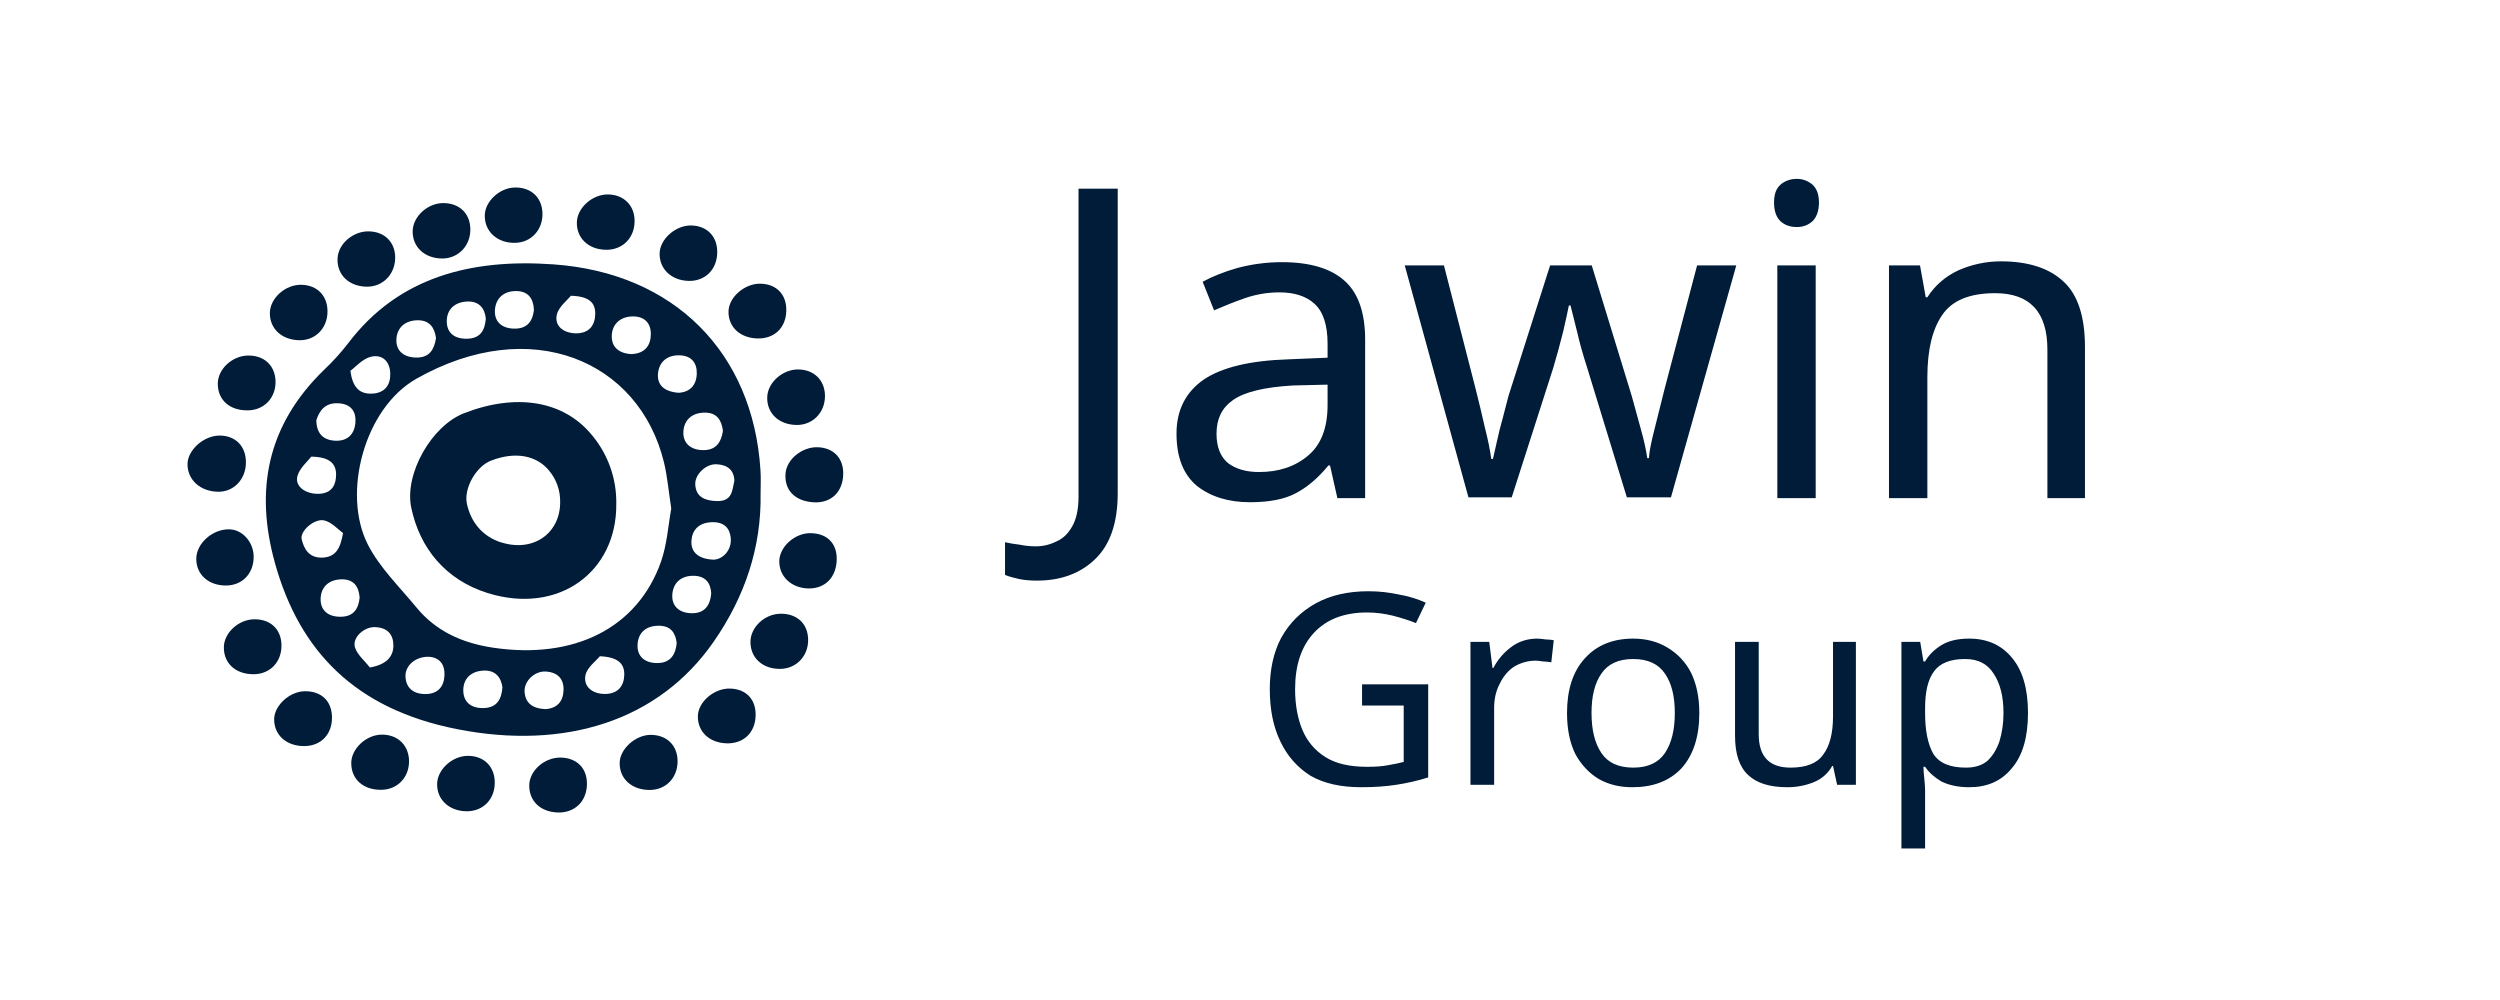
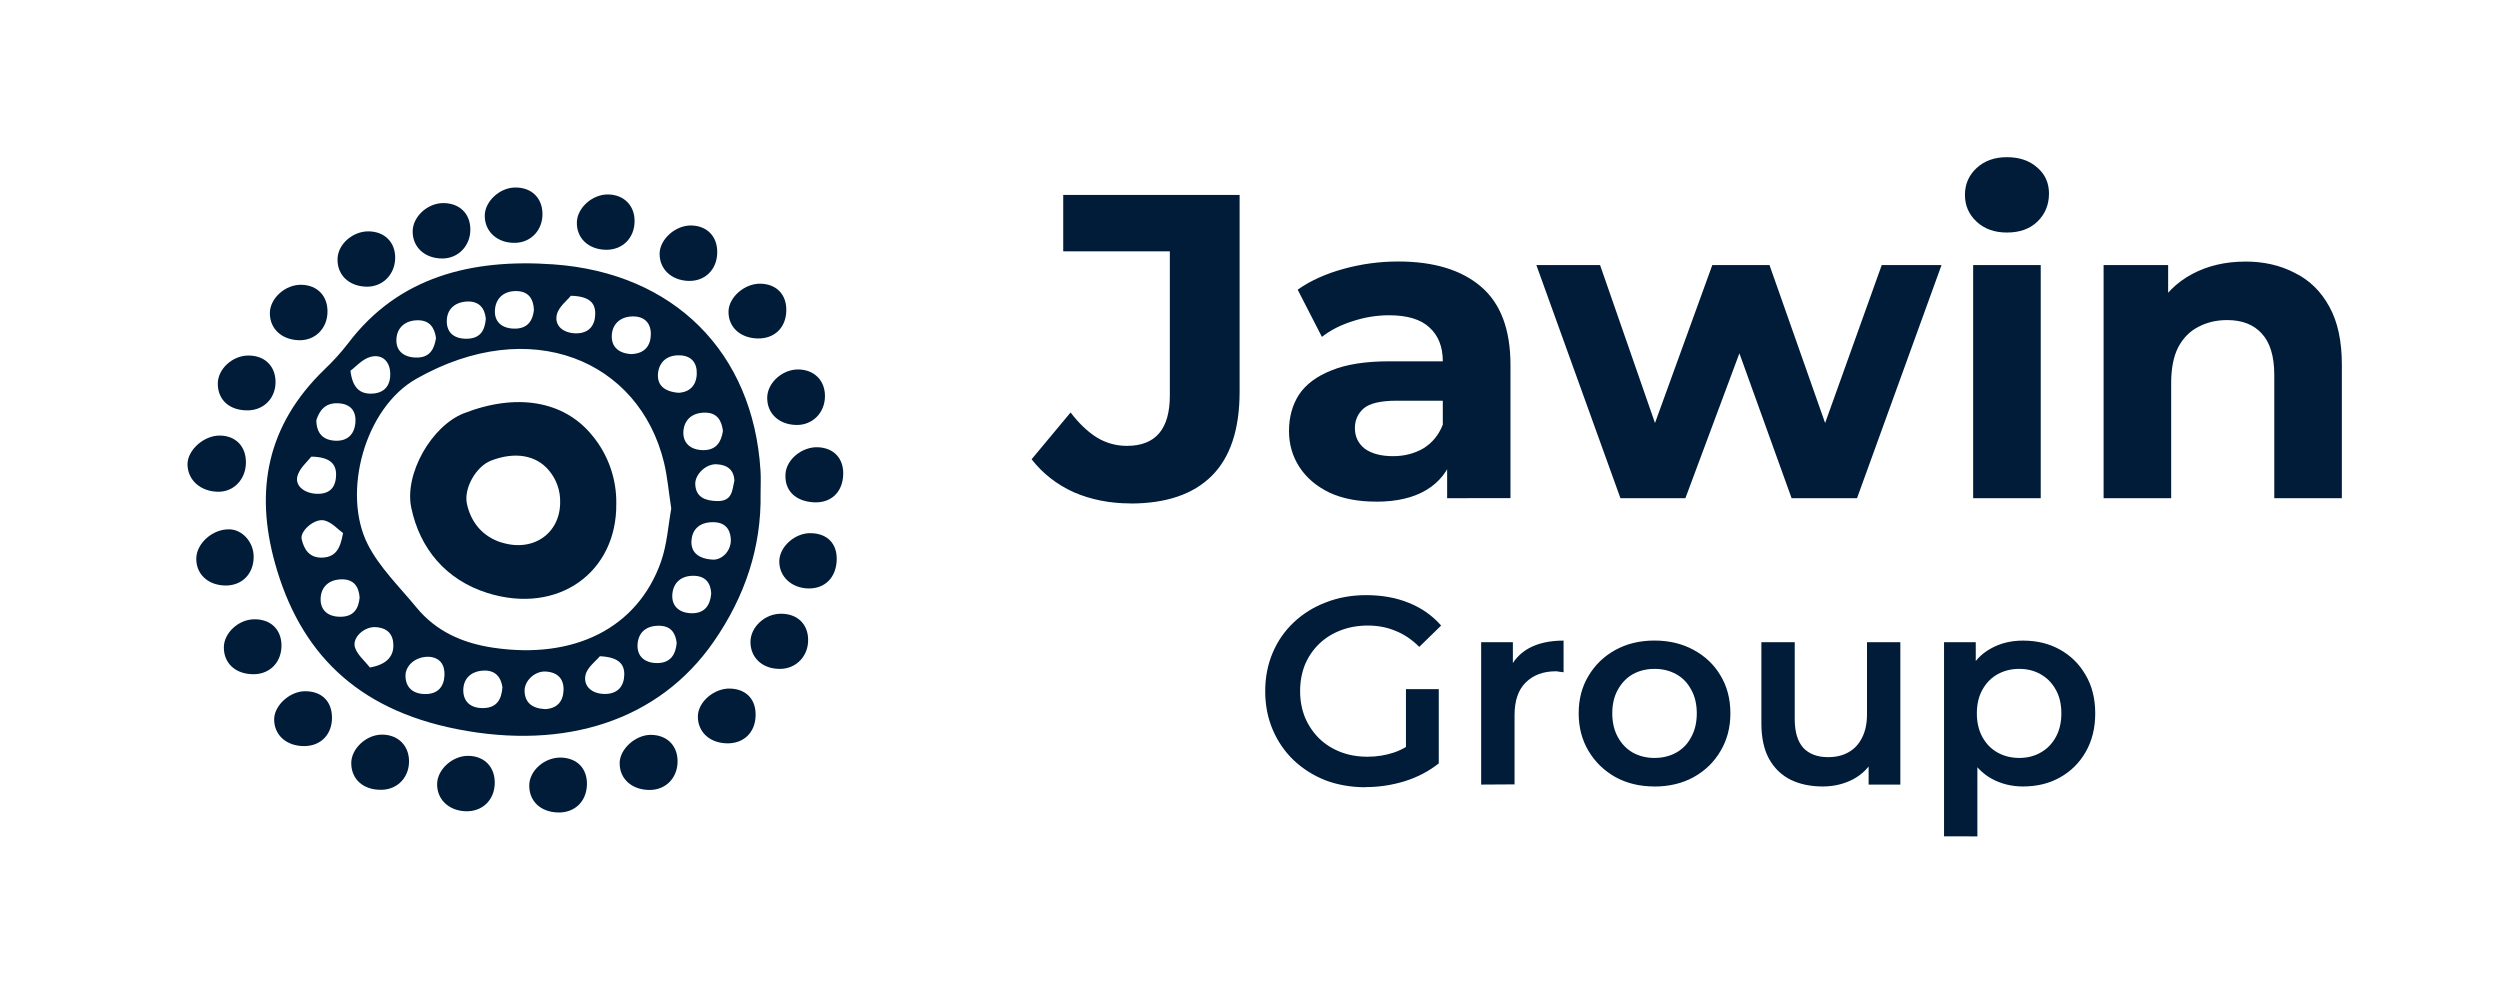
<svg xmlns="http://www.w3.org/2000/svg" width="2000" height="800" viewBox="0 0 529.167 211.667" version="1.1" id="svg1" xml:space="preserve">
  <defs id="defs1">
    <rect x="661.29" y="1036.408" width="1094.416" height="301.641" id="rect25" />
    <rect x="661.29" y="1036.408" width="1094.416" height="301.641" id="rect25-0" />
  </defs>
-   <g id="layer1">
-     <g style="clip-rule:evenodd;fill:#001c39;fill-opacity:1;fill-rule:evenodd;stroke-linejoin:round;stroke-miterlimit:2" id="g24" transform="matrix(0.4337396,0,0,0.4337396,39.6875,39.68749)">
-       <g transform="translate(-12.49,-12.9962)" id="g1" style="fill:#001c39;fill-opacity:1">
-         <path d="m 292.16,162.37 c 0.45,26.22 -7.66,50.3 -22.88,72.26 -26.78,38.65 -72.54,53.1 -125.31,42.68 -49.25,-9.74 -76.75,-37.68 -88.81,-81.07 -9.83,-35.38 -4,-67.14 24,-94.28 C 83.403,97.95 87.328,93.617 90.9,89 115.41,56.59 151,47.67 191,50.5 c 59,4.17 97.45,43 101.1,100.39 0.27,3.82 0.06,7.65 0.06,11.48 z m -43.59,7.3 c -1.3,-8.36 -1.88,-15.52 -3.54,-22.45 -12.09,-49.8 -65,-72.48 -120.82,-40.91 -25.4,14.36 -36.4,55.84 -23.77,80.8 5.7,11.27 15.55,20.81 23.85,30.91 9.33,11.36 22.07,17.27 37.33,19.55 39.53,5.89 70.52,-9.54 81.95,-42 3,-8.59 3.52,-17.93 5,-25.88 z M 72.92,144.32 c -1.77,2.31 -5.71,5.57 -6.78,9.49 -1.41,5.12 4.12,8.93 10.59,8.66 6.47,-0.27 8.27,-4.68 8.27,-9.41 0,-5.1 -2.92,-8.59 -12.08,-8.72 z m 200.86,-12.6 c -0.66,-5.07 -2.82,-9 -9.12,-8.86 -6.3,0.14 -9.81,3.83 -10.17,9.11 -0.38,5.63 3.39,9.14 9.64,9.19 6.53,0.07 8.88,-4.14 9.65,-9.42 z m -44.4,-37.44 c 6.42,-0.34 9.13,-4.25 9.22,-9.58 0.09,-5.33 -2.93,-8.93 -9,-8.79 -6.07,0.14 -9.81,3.88 -10.06,9.22 -0.27,5.59 3.34,8.94 9.89,9.18 z m -95.62,-7.82 c -0.69,-4.93 -3,-8.83 -9.18,-8.67 -6.18,0.16 -9.82,3.8 -10.14,9.11 -0.34,5.62 3.35,9 9.71,9.09 6.63,0.08 8.76,-4.14 9.61,-9.51 z m 80,155.26 c -1.86,2.29 -6.31,5.49 -7.07,9.32 -1.07,5.33 3.15,9.1 9.46,9.11 6.5,0 9.39,-4 9.49,-9.41 0.08,-5.19 -2.79,-8.58 -11.88,-9 z M 75.36,126.57 c 0.07,6.18 3.08,9.74 9.32,10 5.94,0.24 9.14,-3.2 9.71,-8.38 0.58,-5.52 -1.76,-9.61 -8.43,-9.9 C 79.57,118 76.8,122 75.36,126.57 Z M 96.48,213 c -0.4,-5.31 -2.91,-9 -9.08,-8.78 -6.17,0.22 -9.71,3.88 -9.94,9.25 -0.27,5.68 3.49,9.07 9.71,9 6.62,0 8.87,-4.2 9.33,-9.51 z m 5,34.23 c 7.68,-1.31 11.48,-5 11.48,-10.69 0,-5.38 -2.78,-8.71 -8.83,-9 -5.37,-0.26 -11.32,5 -9.94,9.82 1.08,3.62 4.79,6.6 7.31,9.9 z m 64.7,9.65 c -0.7,-4.87 -3.42,-8.51 -9.49,-8.12 -6.07,0.39 -9.58,4.06 -9.62,9.55 0,5.78 3.79,8.92 10,8.73 6.61,-0.22 8.67,-4.5 9.11,-10.16 z M 268.06,211 c -0.28,-4.87 -2.64,-8.54 -8.83,-8.52 -6.19,0.02 -9.71,3.69 -10.14,9 -0.47,5.74 3.33,9.2 9.46,9.28 6.39,0.08 9.06,-3.92 9.53,-9.76 z M 88.4,181.63 c -2.47,-1.75 -5.43,-5.25 -9.14,-6.16 -4.76,-1.16 -12,5.2 -11.06,9.14 1.13,4.86 3.65,9.31 10.31,9 C 85,193.22 87.09,189 88.4,181.63 Z M 92,102.38 c 1,8.31 4.55,11.51 10.69,11.2 6.45,-0.34 8.93,-4.56 8.74,-10 -0.19,-5.44 -3.66,-9.35 -9.38,-8 -4.17,1 -7.51,5 -10,6.81 z m 95,165.17 c 5.78,-0.26 8.83,-3.7 9,-9.23 0.19,-5.31 -2.65,-8.74 -8.65,-9.11 -5.41,-0.33 -10.6,4.58 -10.37,9.74 0.3,5.36 3.51,8.25 10.02,8.6 z M 181.55,72.74 c -0.25,-5.36 -2.58,-9.19 -8.75,-9.2 -6.17,-0.01 -9.81,3.65 -10.27,9 -0.48,5.63 3,9.21 9.36,9.33 6.54,0.13 9.08,-3.83 9.66,-9.11 z M 269,194.62 c 4.75,0 9.16,-4.74 8.6,-10.55 -0.47,-4.87 -3.21,-7.92 -9.19,-7.74 -6.58,0.19 -9.71,4 -10,9.16 -0.3,5.66 3.62,8.79 10.62,9.11 z m 10.38,-38.45 c -0.17,-5.26 -3.36,-7.87 -8.72,-8.11 -5.2,-0.26 -10.6,5 -10.38,9.8 0.28,6.18 4.68,8 10.55,8.16 7.64,0.18 7.43,-5.26 8.52,-9.85 z m -28.18,79 c -0.56,-4.77 -2.85,-8.49 -9.14,-8.31 -6.29,0.18 -9.61,3.71 -9.94,9.12 -0.35,5.82 3.53,9.12 9.62,9.09 6.38,0 9,-4.09 9.49,-9.9 z M 130.34,242 c -6.6,-0.17 -11.6,4.26 -11.48,9.52 0.18,5.45 3.54,8.52 9.32,8.67 6.42,0.16 9.46,-3.52 9.71,-9.08 0.26,-5.28 -2.28,-8.72 -7.52,-9.11 z M 252.06,113.18 c 5.58,-0.29 8.74,-3.63 8.95,-9.17 0.2,-5.22 -2.39,-9 -8.53,-9.12 -6.14,-0.12 -9.82,3.4 -10.38,8.75 -0.55,5.69 2.91,8.94 10,9.54 z M 199.58,65.83 c -1.77,2.22 -6,5.42 -6.87,9.26 -1.21,5.52 3.27,9 9.4,9.08 6.46,0 9.27,-4 9.35,-9.44 0.1,-5.27 -2.65,-8.65 -11.86,-8.9 z M 158.07,77 c -0.5,-5.17 -3.37,-8.71 -9.34,-8.35 -5.97,0.36 -9.64,3.91 -9.71,9.43 -0.09,5.77 3.62,8.85 9.93,8.72 6.77,-0.17 8.64,-4.39 9.13,-9.8 z" style="fill:#001c39;fill-opacity:1;fill-rule:nonzero" id="path1" />
-       </g>
-       <g transform="translate(-12.49,-12.9962)" id="g2" style="fill:#001c39;fill-opacity:1">
-         <path d="m 329.31,194.66 c -0.22,8.64 -5.75,14.2 -13.9,14 -8.15,-0.2 -14.13,-5.73 -14.13,-13.17 0,-7.19 7.74,-14.08 15.53,-13.8 7.97,0.2 12.71,5.11 12.5,12.97 z" style="fill:#001c39;fill-opacity:1;fill-rule:nonzero" id="path2" />
-       </g>
-       <g transform="translate(-12.49,-12.9962)" id="g3" style="fill:#001c39;fill-opacity:1">
-         <path d="m 101,34.4 c 7.77,0.15 12.93,5.38 12.84,13 -0.1,8.12 -6.18,14.18 -14.06,14 C 91.13,61.2 85.36,55.53 85.72,47.6 86,40.52 93.28,34.25 101,34.4 Z" style="fill:#001c39;fill-opacity:1;fill-rule:nonzero" id="path3" />
-       </g>
-       <g transform="translate(-12.49,-12.9962)" id="g4" style="fill:#001c39;fill-opacity:1">
-         <path d="m 41,147.22 c -0.06,8.26 -6,14.42 -13.71,14.25 -8.59,-0.18 -14.76,-5.77 -14.8,-13.42 0,-6.94 8,-14.07 15.77,-14 7.77,0.07 12.8,5.3 12.74,13.17 z" style="fill:#001c39;fill-opacity:1;fill-rule:nonzero" id="path4" />
-       </g>
-       <g transform="translate(-12.49,-12.9962)" id="g5" style="fill:#001c39;fill-opacity:1">
-         <path d="m 172.2,13 c 7.89,-0.16 13.25,4.76 13.51,12.43 C 186,33.55 180.26,39.86 172.4,40 163.83,40.2 157.59,34.68 157.55,26.85 157.49,19.94 164.68,13.15 172.2,13 Z" style="fill:#001c39;fill-opacity:1;fill-rule:nonzero" id="path5" />
-       </g>
-       <g transform="translate(-12.49,-12.9962)" id="g6" style="fill:#001c39;fill-opacity:1">
-         <path d="m 217.72,16.39 c 7.7,0.09 13,5.38 12.95,13 0,8.21 -5.87,14.1 -13.91,14 -8.64,-0.1 -14.56,-5.75 -14.25,-13.61 0.27,-6.99 7.63,-13.48 15.21,-13.39 z" style="fill:#001c39;fill-opacity:1;fill-rule:nonzero" id="path6" />
-       </g>
-       <g transform="translate(-12.49,-12.9962)" id="g7" style="fill:#001c39;fill-opacity:1">
-         <path d="m 137.28,20.6 c 7.85,0 13.13,5 13.24,12.67 0.14,8.07 -5.81,14.34 -13.64,14.38 -8.6,0 -14.66,-5.57 -14.51,-13.43 0.16,-7.08 7.29,-13.61 14.91,-13.62 z" style="fill:#001c39;fill-opacity:1;fill-rule:nonzero" id="path7" />
-       </g>
-       <g transform="translate(-12.49,-12.9962)" id="g8" style="fill:#001c39;fill-opacity:1">
-         <path d="m 80.81,73.73 c -0.12,8.21 -6.18,14.1 -14.13,13.79 -8.31,-0.3 -14,-5.63 -14,-13.16 0,-7.3 7.57,-14.12 15.52,-13.89 7.74,0.24 12.73,5.47 12.61,13.26 z" style="fill:#001c39;fill-opacity:1;fill-rule:nonzero" id="path8" />
-       </g>
-       <g transform="translate(-12.49,-12.9962)" id="g9" style="fill:#001c39;fill-opacity:1">
-         <path d="m 162.42,304 c -0.28,8.24 -6.33,13.79 -14.49,13.38 -8.16,-0.41 -13.8,-5.93 -13.62,-13.45 0.17,-7 7.5,-13.6 15.06,-13.58 8.05,0.01 13.34,5.54 13.05,13.65 z" style="fill:#001c39;fill-opacity:1;fill-rule:nonzero" id="path9" />
-       </g>
-       <g transform="translate(-12.49,-12.9962)" id="g10" style="fill:#001c39;fill-opacity:1">
-         <path d="m 310.58,101.79 c 7.77,0.1 13,5.34 13,13 0,8.11 -6.06,14.23 -13.94,14.09 -8.67,-0.15 -14.5,-5.76 -14.24,-13.65 0.27,-7.12 7.53,-13.53 15.18,-13.44 z" style="fill:#001c39;fill-opacity:1;fill-rule:nonzero" id="path10" />
-       </g>
-       <g transform="translate(-12.49,-12.9962)" id="g11" style="fill:#001c39;fill-opacity:1">
-         <path d="m 271,44.86 c -0.17,8.32 -6.07,14 -14.12,13.72 -8.26,-0.31 -14,-5.72 -14,-13.19 0,-7.18 7.87,-14.13 15.65,-13.86 7.78,0.27 12.65,5.59 12.47,13.33 z" style="fill:#001c39;fill-opacity:1;fill-rule:nonzero" id="path11" />
-       </g>
-       <g transform="translate(-12.49,-12.9962)" id="g12" style="fill:#001c39;fill-opacity:1">
-         <path d="m 332.48,153.25 c -0.37,8.59 -6.09,13.88 -14.46,13.37 -9.08,-0.56 -14.29,-5.89 -13.7,-14 0.52,-7 8.14,-13.18 15.83,-12.87 7.85,0.33 12.67,5.6 12.33,13.5 z" style="fill:#001c39;fill-opacity:1;fill-rule:nonzero" id="path12" />
-       </g>
-       <g transform="translate(-12.49,-12.9962)" id="g13" style="fill:#001c39;fill-opacity:1">
-         <path d="m 107,280 c 7.75,-0.2 13.3,4.86 13.59,12.45 0.3,8.11 -5.4,14.32 -13.36,14.47 -8.83,0.17 -14.8,-5 -14.83,-13 C 92.37,287 99.47,280.22 107,280 Z" style="fill:#001c39;fill-opacity:1;fill-rule:nonzero" id="path13" />
-       </g>
-       <g transform="translate(-12.49,-12.9962)" id="g14" style="fill:#001c39;fill-opacity:1">
-         <path d="m 301.93,221 c 7.95,-0.09 13.25,4.79 13.43,12.43 0.23,8.06 -5.65,14.36 -13.5,14.49 -8.65,0.14 -14.7,-5.34 -14.64,-13.25 0.08,-7.18 6.95,-13.59 14.71,-13.67 z" style="fill:#001c39;fill-opacity:1;fill-rule:nonzero" id="path14" />
-       </g>
-       <g transform="translate(-12.49,-12.9962)" id="g15" style="fill:#001c39;fill-opacity:1">
-         <path d="m 207.42,304.37 c -0.21,8.29 -6,13.88 -14.25,13.62 -8.38,-0.27 -13.91,-5.48 -13.91,-13.12 0,-7.3 7.5,-13.91 15.58,-13.67 7.84,0.24 12.76,5.39 12.58,13.17 z" style="fill:#001c39;fill-opacity:1;fill-rule:nonzero" id="path15" />
-       </g>
-       <g transform="translate(-12.49,-12.9962)" id="g16" style="fill:#001c39;fill-opacity:1">
-         <path d="m 30.89,207.23 c -8.36,-0.16 -14.12,-5.46 -14.12,-13 0,-7.54 7.94,-14.61 16.16,-14.42 6.41,0.13 11.88,6.32 11.85,13.42 0,8.37 -5.78,14.15 -13.89,14 z" style="fill:#001c39;fill-opacity:1;fill-rule:nonzero" id="path16" />
-       </g>
-       <g transform="translate(-12.49,-12.9962)" id="g17" style="fill:#001c39;fill-opacity:1">
-         <path d="m 304.71,73.14 c -0.18,8.35 -5.87,13.79 -14.21,13.52 -8.34,-0.27 -14.06,-5.54 -14,-13.07 0.06,-7.07 7.94,-13.87 15.72,-13.65 7.78,0.22 12.67,5.32 12.49,13.2 z" style="fill:#001c39;fill-opacity:1;fill-rule:nonzero" id="path17" />
-       </g>
-       <g transform="translate(-12.49,-12.9962)" id="g18" style="fill:#001c39;fill-opacity:1">
-         <path d="m 238,307 c -8.73,0 -14.78,-5.5 -14.61,-13.31 0.15,-6.74 7.71,-13.54 15.1,-13.58 7.8,0 13.07,5 13.16,12.73 C 251.73,301 246,307 238,307 Z" style="fill:#001c39;fill-opacity:1;fill-rule:nonzero" id="path18" />
-       </g>
-       <g transform="translate(-12.49,-12.9962)" id="g19" style="fill:#001c39;fill-opacity:1">
-         <path d="m 83,271.39 c 0.15,8.38 -5.3,14.15 -13.5,14.2 -8.74,0.05 -14.83,-5.42 -14.72,-13.2 0.1,-6.69 7.66,-13.53 15,-13.57 8.04,-0.06 13.06,4.73 13.22,12.57 z" style="fill:#001c39;fill-opacity:1;fill-rule:nonzero" id="path19" />
-       </g>
-       <g transform="translate(-12.49,-12.9962)" id="g20" style="fill:#001c39;fill-opacity:1">
-         <path d="m 41.93,95 c 7.89,-0.15 13.25,4.77 13.52,12.39 0.27,8.12 -5.48,14.25 -13.46,14.36 -8.92,0.13 -14.71,-5 -14.72,-13 C 27.26,101.68 34.22,95.16 41.93,95 Z" style="fill:#001c39;fill-opacity:1;fill-rule:nonzero" id="path20" />
-       </g>
-       <g transform="translate(-12.49,-12.9962)" id="g21" style="fill:#001c39;fill-opacity:1">
-         <path d="m 289.73,270.8 c -0.23,8.34 -6,13.75 -14.3,13.44 -8.3,-0.31 -13.94,-5.63 -13.88,-13.17 0.06,-7.05 7.95,-13.8 15.8,-13.55 7.85,0.25 12.65,5.38 12.38,13.28 z" style="fill:#001c39;fill-opacity:1;fill-rule:nonzero" id="path21" />
-       </g>
-       <g transform="translate(-12.49,-12.9962)" id="g22" style="fill:#001c39;fill-opacity:1">
-         <path d="m 58.35,236.15 c 0.19,8.25 -5.43,14.26 -13.42,14.37 -8.83,0.1 -14.74,-5.2 -14.7,-13.11 0,-7 7.12,-13.6 14.75,-13.7 7.95,-0.11 13.18,4.77 13.37,12.44 z" style="fill:#001c39;fill-opacity:1;fill-rule:nonzero" id="path22" />
-       </g>
-       <g transform="translate(-12.49,-12.9962)" id="g23" style="fill:#001c39;fill-opacity:1">
-         <path d="M 209.92,133.91 C 196.12,117 173,113.18 147.37,123.18 c -15.72,6.12 -29.14,29.49 -25.69,46.06 4.17,19.9 16.83,35.25 37.24,41.65 34.44,10.78 63.17,-10.12 62.82,-43.55 0.193,-12.197 -4.003,-24.066 -11.82,-33.43 z m -44.16,52.36 c -9.28,-2.91 -15,-9.89 -16.93,-19 -1.58,-7.53 4.53,-18.16 11.69,-20.95 11.66,-4.55 22.17,-2.8 28.45,4.87 3.554,4.262 5.463,9.661 5.38,15.21 0.13,15.22 -13,24.73 -28.61,19.82 z" style="fill:#001c39;fill-opacity:1;fill-rule:nonzero" id="path23" />
-       </g>
+   <g style="clip-rule:evenodd;fill:#001c39;fill-opacity:1;fill-rule:evenodd;stroke-linejoin:round;stroke-miterlimit:2" id="g24" transform="matrix(0.4337396,0,0,0.4337396,39.6875,39.68749)">
+     <g transform="translate(-12.49,-12.9962)" id="g1" style="fill:#001c39;fill-opacity:1">
+       <path d="m 292.16,162.37 c 0.45,26.22 -7.66,50.3 -22.88,72.26 -26.78,38.65 -72.54,53.1 -125.31,42.68 -49.25,-9.74 -76.75,-37.68 -88.81,-81.07 -9.83,-35.38 -4,-67.14 24,-94.28 C 83.403,97.95 87.328,93.617 90.9,89 115.41,56.59 151,47.67 191,50.5 c 59,4.17 97.45,43 101.1,100.39 0.27,3.82 0.06,7.65 0.06,11.48 z m -43.59,7.3 c -1.3,-8.36 -1.88,-15.52 -3.54,-22.45 -12.09,-49.8 -65,-72.48 -120.82,-40.91 -25.4,14.36 -36.4,55.84 -23.77,80.8 5.7,11.27 15.55,20.81 23.85,30.91 9.33,11.36 22.07,17.27 37.33,19.55 39.53,5.89 70.52,-9.54 81.95,-42 3,-8.59 3.52,-17.93 5,-25.88 z M 72.92,144.32 c -1.77,2.31 -5.71,5.57 -6.78,9.49 -1.41,5.12 4.12,8.93 10.59,8.66 6.47,-0.27 8.27,-4.68 8.27,-9.41 0,-5.1 -2.92,-8.59 -12.08,-8.72 z m 200.86,-12.6 c -0.66,-5.07 -2.82,-9 -9.12,-8.86 -6.3,0.14 -9.81,3.83 -10.17,9.11 -0.38,5.63 3.39,9.14 9.64,9.19 6.53,0.07 8.88,-4.14 9.65,-9.42 z m -44.4,-37.44 c 6.42,-0.34 9.13,-4.25 9.22,-9.58 0.09,-5.33 -2.93,-8.93 -9,-8.79 -6.07,0.14 -9.81,3.88 -10.06,9.22 -0.27,5.59 3.34,8.94 9.89,9.18 z m -95.62,-7.82 c -0.69,-4.93 -3,-8.83 -9.18,-8.67 -6.18,0.16 -9.82,3.8 -10.14,9.11 -0.34,5.62 3.35,9 9.71,9.09 6.63,0.08 8.76,-4.14 9.61,-9.51 z m 80,155.26 c -1.86,2.29 -6.31,5.49 -7.07,9.32 -1.07,5.33 3.15,9.1 9.46,9.11 6.5,0 9.39,-4 9.49,-9.41 0.08,-5.19 -2.79,-8.58 -11.88,-9 z M 75.36,126.57 c 0.07,6.18 3.08,9.74 9.32,10 5.94,0.24 9.14,-3.2 9.71,-8.38 0.58,-5.52 -1.76,-9.61 -8.43,-9.9 C 79.57,118 76.8,122 75.36,126.57 Z M 96.48,213 c -0.4,-5.31 -2.91,-9 -9.08,-8.78 -6.17,0.22 -9.71,3.88 -9.94,9.25 -0.27,5.68 3.49,9.07 9.71,9 6.62,0 8.87,-4.2 9.33,-9.51 z m 5,34.23 c 7.68,-1.31 11.48,-5 11.48,-10.69 0,-5.38 -2.78,-8.71 -8.83,-9 -5.37,-0.26 -11.32,5 -9.94,9.82 1.08,3.62 4.79,6.6 7.31,9.9 z m 64.7,9.65 c -0.7,-4.87 -3.42,-8.51 -9.49,-8.12 -6.07,0.39 -9.58,4.06 -9.62,9.55 0,5.78 3.79,8.92 10,8.73 6.61,-0.22 8.67,-4.5 9.11,-10.16 z M 268.06,211 c -0.28,-4.87 -2.64,-8.54 -8.83,-8.52 -6.19,0.02 -9.71,3.69 -10.14,9 -0.47,5.74 3.33,9.2 9.46,9.28 6.39,0.08 9.06,-3.92 9.53,-9.76 z M 88.4,181.63 c -2.47,-1.75 -5.43,-5.25 -9.14,-6.16 -4.76,-1.16 -12,5.2 -11.06,9.14 1.13,4.86 3.65,9.31 10.31,9 C 85,193.22 87.09,189 88.4,181.63 Z M 92,102.38 c 1,8.31 4.55,11.51 10.69,11.2 6.45,-0.34 8.93,-4.56 8.74,-10 -0.19,-5.44 -3.66,-9.35 -9.38,-8 -4.17,1 -7.51,5 -10,6.81 z m 95,165.17 c 5.78,-0.26 8.83,-3.7 9,-9.23 0.19,-5.31 -2.65,-8.74 -8.65,-9.11 -5.41,-0.33 -10.6,4.58 -10.37,9.74 0.3,5.36 3.51,8.25 10.02,8.6 z M 181.55,72.74 c -0.25,-5.36 -2.58,-9.19 -8.75,-9.2 -6.17,-0.01 -9.81,3.65 -10.27,9 -0.48,5.63 3,9.21 9.36,9.33 6.54,0.13 9.08,-3.83 9.66,-9.11 z M 269,194.62 c 4.75,0 9.16,-4.74 8.6,-10.55 -0.47,-4.87 -3.21,-7.92 -9.19,-7.74 -6.58,0.19 -9.71,4 -10,9.16 -0.3,5.66 3.62,8.79 10.62,9.11 z m 10.38,-38.45 c -0.17,-5.26 -3.36,-7.87 -8.72,-8.11 -5.2,-0.26 -10.6,5 -10.38,9.8 0.28,6.18 4.68,8 10.55,8.16 7.64,0.18 7.43,-5.26 8.52,-9.85 z m -28.18,79 c -0.56,-4.77 -2.85,-8.49 -9.14,-8.31 -6.29,0.18 -9.61,3.71 -9.94,9.12 -0.35,5.82 3.53,9.12 9.62,9.09 6.38,0 9,-4.09 9.49,-9.9 z M 130.34,242 c -6.6,-0.17 -11.6,4.26 -11.48,9.52 0.18,5.45 3.54,8.52 9.32,8.67 6.42,0.16 9.46,-3.52 9.71,-9.08 0.26,-5.28 -2.28,-8.72 -7.52,-9.11 z M 252.06,113.18 c 5.58,-0.29 8.74,-3.63 8.95,-9.17 0.2,-5.22 -2.39,-9 -8.53,-9.12 -6.14,-0.12 -9.82,3.4 -10.38,8.75 -0.55,5.69 2.91,8.94 10,9.54 z M 199.58,65.83 c -1.77,2.22 -6,5.42 -6.87,9.26 -1.21,5.52 3.27,9 9.4,9.08 6.46,0 9.27,-4 9.35,-9.44 0.1,-5.27 -2.65,-8.65 -11.86,-8.9 z M 158.07,77 c -0.5,-5.17 -3.37,-8.71 -9.34,-8.35 -5.97,0.36 -9.64,3.91 -9.71,9.43 -0.09,5.77 3.62,8.85 9.93,8.72 6.77,-0.17 8.64,-4.39 9.13,-9.8 z" style="fill:#001c39;fill-opacity:1;fill-rule:nonzero" id="path1" />
    </g>
-     <text xml:space="preserve" transform="matrix(11.06209,0,0,11.06209,-7095.422,-11443.683)" id="text25" style="font-style:normal;font-variant:normal;font-weight:normal;font-stretch:normal;font-size:8.292px;font-family:Montserrat;-inkscape-font-specification:'Montserrat, @wght=700';font-variant-ligatures:normal;font-variant-caps:normal;font-variant-numeric:normal;font-variant-east-asian:normal;font-variation-settings:'wght' 700;white-space:pre;shape-inside:url(#rect25);display:inline;fill:#001c39;fill-opacity:1">
-       <tspan x="661.289" y="1044.029" id="tspan1">Jawin</tspan>
-     </text>
-     <text xml:space="preserve" transform="matrix(11.06209,0,0,11.06209,-7049.925,-11350.648)" id="text25-4" style="font-style:normal;font-variant:normal;font-weight:normal;font-stretch:normal;font-size:5.103px;font-family:Montserrat;-inkscape-font-specification:'Montserrat, @wght=600';font-variant-ligatures:normal;font-variant-caps:normal;font-variant-numeric:normal;font-variant-east-asian:normal;font-variation-settings:'wght' 600;white-space:pre;shape-inside:url(#rect25-0);display:inline;fill:#001c39;fill-opacity:1">
-       <tspan x="661.289" y="1041.098" id="tspan2">Group</tspan>
-     </text>
+     <g transform="translate(-12.49,-12.9962)" id="g2" style="fill:#001c39;fill-opacity:1">
+       <path d="m 329.31,194.66 c -0.22,8.64 -5.75,14.2 -13.9,14 -8.15,-0.2 -14.13,-5.73 -14.13,-13.17 0,-7.19 7.74,-14.08 15.53,-13.8 7.97,0.2 12.71,5.11 12.5,12.97 z" style="fill:#001c39;fill-opacity:1;fill-rule:nonzero" id="path2" />
+     </g>
+     <g transform="translate(-12.49,-12.9962)" id="g3" style="fill:#001c39;fill-opacity:1">
+       <path d="m 101,34.4 c 7.77,0.15 12.93,5.38 12.84,13 -0.1,8.12 -6.18,14.18 -14.06,14 C 91.13,61.2 85.36,55.53 85.72,47.6 86,40.52 93.28,34.25 101,34.4 Z" style="fill:#001c39;fill-opacity:1;fill-rule:nonzero" id="path3" />
+     </g>
+     <g transform="translate(-12.49,-12.9962)" id="g4" style="fill:#001c39;fill-opacity:1">
+       <path d="m 41,147.22 c -0.06,8.26 -6,14.42 -13.71,14.25 -8.59,-0.18 -14.76,-5.77 -14.8,-13.42 0,-6.94 8,-14.07 15.77,-14 7.77,0.07 12.8,5.3 12.74,13.17 z" style="fill:#001c39;fill-opacity:1;fill-rule:nonzero" id="path4" />
+     </g>
+     <g transform="translate(-12.49,-12.9962)" id="g5" style="fill:#001c39;fill-opacity:1">
+       <path d="m 172.2,13 c 7.89,-0.16 13.25,4.76 13.51,12.43 C 186,33.55 180.26,39.86 172.4,40 163.83,40.2 157.59,34.68 157.55,26.85 157.49,19.94 164.68,13.15 172.2,13 Z" style="fill:#001c39;fill-opacity:1;fill-rule:nonzero" id="path5" />
+     </g>
+     <g transform="translate(-12.49,-12.9962)" id="g6" style="fill:#001c39;fill-opacity:1">
+       <path d="m 217.72,16.39 c 7.7,0.09 13,5.38 12.95,13 0,8.21 -5.87,14.1 -13.91,14 -8.64,-0.1 -14.56,-5.75 -14.25,-13.61 0.27,-6.99 7.63,-13.48 15.21,-13.39 z" style="fill:#001c39;fill-opacity:1;fill-rule:nonzero" id="path6" />
+     </g>
+     <g transform="translate(-12.49,-12.9962)" id="g7" style="fill:#001c39;fill-opacity:1">
+       <path d="m 137.28,20.6 c 7.85,0 13.13,5 13.24,12.67 0.14,8.07 -5.81,14.34 -13.64,14.38 -8.6,0 -14.66,-5.57 -14.51,-13.43 0.16,-7.08 7.29,-13.61 14.91,-13.62 z" style="fill:#001c39;fill-opacity:1;fill-rule:nonzero" id="path7" />
+     </g>
+     <g transform="translate(-12.49,-12.9962)" id="g8" style="fill:#001c39;fill-opacity:1">
+       <path d="m 80.81,73.73 c -0.12,8.21 -6.18,14.1 -14.13,13.79 -8.31,-0.3 -14,-5.63 -14,-13.16 0,-7.3 7.57,-14.12 15.52,-13.89 7.74,0.24 12.73,5.47 12.61,13.26 z" style="fill:#001c39;fill-opacity:1;fill-rule:nonzero" id="path8" />
+     </g>
+     <g transform="translate(-12.49,-12.9962)" id="g9" style="fill:#001c39;fill-opacity:1">
+       <path d="m 162.42,304 c -0.28,8.24 -6.33,13.79 -14.49,13.38 -8.16,-0.41 -13.8,-5.93 -13.62,-13.45 0.17,-7 7.5,-13.6 15.06,-13.58 8.05,0.01 13.34,5.54 13.05,13.65 z" style="fill:#001c39;fill-opacity:1;fill-rule:nonzero" id="path9" />
+     </g>
+     <g transform="translate(-12.49,-12.9962)" id="g10" style="fill:#001c39;fill-opacity:1">
+       <path d="m 310.58,101.79 c 7.77,0.1 13,5.34 13,13 0,8.11 -6.06,14.23 -13.94,14.09 -8.67,-0.15 -14.5,-5.76 -14.24,-13.65 0.27,-7.12 7.53,-13.53 15.18,-13.44 z" style="fill:#001c39;fill-opacity:1;fill-rule:nonzero" id="path10" />
+     </g>
+     <g transform="translate(-12.49,-12.9962)" id="g11" style="fill:#001c39;fill-opacity:1">
+       <path d="m 271,44.86 c -0.17,8.32 -6.07,14 -14.12,13.72 -8.26,-0.31 -14,-5.72 -14,-13.19 0,-7.18 7.87,-14.13 15.65,-13.86 7.78,0.27 12.65,5.59 12.47,13.33 z" style="fill:#001c39;fill-opacity:1;fill-rule:nonzero" id="path11" />
+     </g>
+     <g transform="translate(-12.49,-12.9962)" id="g12" style="fill:#001c39;fill-opacity:1">
+       <path d="m 332.48,153.25 c -0.37,8.59 -6.09,13.88 -14.46,13.37 -9.08,-0.56 -14.29,-5.89 -13.7,-14 0.52,-7 8.14,-13.18 15.83,-12.87 7.85,0.33 12.67,5.6 12.33,13.5 z" style="fill:#001c39;fill-opacity:1;fill-rule:nonzero" id="path12" />
+     </g>
+     <g transform="translate(-12.49,-12.9962)" id="g13" style="fill:#001c39;fill-opacity:1">
+       <path d="m 107,280 c 7.75,-0.2 13.3,4.86 13.59,12.45 0.3,8.11 -5.4,14.32 -13.36,14.47 -8.83,0.17 -14.8,-5 -14.83,-13 C 92.37,287 99.47,280.22 107,280 Z" style="fill:#001c39;fill-opacity:1;fill-rule:nonzero" id="path13" />
+     </g>
+     <g transform="translate(-12.49,-12.9962)" id="g14" style="fill:#001c39;fill-opacity:1">
+       <path d="m 301.93,221 c 7.95,-0.09 13.25,4.79 13.43,12.43 0.23,8.06 -5.65,14.36 -13.5,14.49 -8.65,0.14 -14.7,-5.34 -14.64,-13.25 0.08,-7.18 6.95,-13.59 14.71,-13.67 z" style="fill:#001c39;fill-opacity:1;fill-rule:nonzero" id="path14" />
+     </g>
+     <g transform="translate(-12.49,-12.9962)" id="g15" style="fill:#001c39;fill-opacity:1">
+       <path d="m 207.42,304.37 c -0.21,8.29 -6,13.88 -14.25,13.62 -8.38,-0.27 -13.91,-5.48 -13.91,-13.12 0,-7.3 7.5,-13.91 15.58,-13.67 7.84,0.24 12.76,5.39 12.58,13.17 z" style="fill:#001c39;fill-opacity:1;fill-rule:nonzero" id="path15" />
+     </g>
+     <g transform="translate(-12.49,-12.9962)" id="g16" style="fill:#001c39;fill-opacity:1">
+       <path d="m 30.89,207.23 c -8.36,-0.16 -14.12,-5.46 -14.12,-13 0,-7.54 7.94,-14.61 16.16,-14.42 6.41,0.13 11.88,6.32 11.85,13.42 0,8.37 -5.78,14.15 -13.89,14 z" style="fill:#001c39;fill-opacity:1;fill-rule:nonzero" id="path16" />
+     </g>
+     <g transform="translate(-12.49,-12.9962)" id="g17" style="fill:#001c39;fill-opacity:1">
+       <path d="m 304.71,73.14 c -0.18,8.35 -5.87,13.79 -14.21,13.52 -8.34,-0.27 -14.06,-5.54 -14,-13.07 0.06,-7.07 7.94,-13.87 15.72,-13.65 7.78,0.22 12.67,5.32 12.49,13.2 z" style="fill:#001c39;fill-opacity:1;fill-rule:nonzero" id="path17" />
+     </g>
+     <g transform="translate(-12.49,-12.9962)" id="g18" style="fill:#001c39;fill-opacity:1">
+       <path d="m 238,307 c -8.73,0 -14.78,-5.5 -14.61,-13.31 0.15,-6.74 7.71,-13.54 15.1,-13.58 7.8,0 13.07,5 13.16,12.73 C 251.73,301 246,307 238,307 Z" style="fill:#001c39;fill-opacity:1;fill-rule:nonzero" id="path18" />
+     </g>
+     <g transform="translate(-12.49,-12.9962)" id="g19" style="fill:#001c39;fill-opacity:1">
+       <path d="m 83,271.39 c 0.15,8.38 -5.3,14.15 -13.5,14.2 -8.74,0.05 -14.83,-5.42 -14.72,-13.2 0.1,-6.69 7.66,-13.53 15,-13.57 8.04,-0.06 13.06,4.73 13.22,12.57 z" style="fill:#001c39;fill-opacity:1;fill-rule:nonzero" id="path19" />
+     </g>
+     <g transform="translate(-12.49,-12.9962)" id="g20" style="fill:#001c39;fill-opacity:1">
+       <path d="m 41.93,95 c 7.89,-0.15 13.25,4.77 13.52,12.39 0.27,8.12 -5.48,14.25 -13.46,14.36 -8.92,0.13 -14.71,-5 -14.72,-13 C 27.26,101.68 34.22,95.16 41.93,95 Z" style="fill:#001c39;fill-opacity:1;fill-rule:nonzero" id="path20" />
+     </g>
+     <g transform="translate(-12.49,-12.9962)" id="g21" style="fill:#001c39;fill-opacity:1">
+       <path d="m 289.73,270.8 c -0.23,8.34 -6,13.75 -14.3,13.44 -8.3,-0.31 -13.94,-5.63 -13.88,-13.17 0.06,-7.05 7.95,-13.8 15.8,-13.55 7.85,0.25 12.65,5.38 12.38,13.28 z" style="fill:#001c39;fill-opacity:1;fill-rule:nonzero" id="path21" />
+     </g>
+     <g transform="translate(-12.49,-12.9962)" id="g22" style="fill:#001c39;fill-opacity:1">
+       <path d="m 58.35,236.15 c 0.19,8.25 -5.43,14.26 -13.42,14.37 -8.83,0.1 -14.74,-5.2 -14.7,-13.11 0,-7 7.12,-13.6 14.75,-13.7 7.95,-0.11 13.18,4.77 13.37,12.44 z" style="fill:#001c39;fill-opacity:1;fill-rule:nonzero" id="path22" />
+     </g>
+     <g transform="translate(-12.49,-12.9962)" id="g23" style="fill:#001c39;fill-opacity:1">
+       <path d="M 209.92,133.91 C 196.12,117 173,113.18 147.37,123.18 c -15.72,6.12 -29.14,29.49 -25.69,46.06 4.17,19.9 16.83,35.25 37.24,41.65 34.44,10.78 63.17,-10.12 62.82,-43.55 0.193,-12.197 -4.003,-24.066 -11.82,-33.43 z m -44.16,52.36 c -9.28,-2.91 -15,-9.89 -16.93,-19 -1.58,-7.53 4.53,-18.16 11.69,-20.95 11.66,-4.55 22.17,-2.8 28.45,4.87 3.554,4.262 5.463,9.661 5.38,15.21 0.13,15.22 -13,24.73 -28.61,19.82 z" style="fill:#001c39;fill-opacity:1;fill-rule:nonzero" id="path23" />
+     </g>
  </g>
+   <path d="m 663.047,1044.128 q -0.589,0 -1.086,-0.215 -0.489,-0.224 -0.804,-0.63 l 0.746,-0.895 q 0.24,0.315 0.506,0.481 0.265,0.158 0.572,0.158 0.821,0 0.821,-0.962 v -2.761 h -2.04 v -1.078 h 3.375 v 3.764 q 0,1.078 -0.531,1.609 -0.531,0.531 -1.559,0.531 z m 6.061,-0.1 v -0.871 l -0.083,-0.191 v -1.559 q 0,-0.415 -0.257,-0.647 -0.249,-0.232 -0.771,-0.232 -0.357,0 -0.705,0.116 -0.34,0.108 -0.58,0.298 l -0.464,-0.904 q 0.365,-0.257 0.879,-0.398 0.514,-0.141 1.045,-0.141 1.02,0 1.584,0.481 0.564,0.481 0.564,1.501 v 2.546 z m -1.36,0.066 q -0.522,0 -0.895,-0.174 -0.373,-0.182 -0.572,-0.489 -0.199,-0.307 -0.199,-0.688 0,-0.398 0.191,-0.696 0.199,-0.298 0.622,-0.464 0.423,-0.174 1.103,-0.174 h 1.186 v 0.754 h -1.045 q -0.456,0 -0.63,0.149 -0.166,0.149 -0.166,0.373 0,0.249 0.191,0.398 0.199,0.141 0.539,0.141 0.323,0 0.58,-0.149 0.257,-0.158 0.373,-0.456 l 0.199,0.597 q -0.141,0.431 -0.514,0.655 -0.373,0.224 -0.962,0.224 z m 4.676,-0.066 -1.609,-4.461 h 1.219 l 1.335,3.839 h -0.58 l 1.393,-3.839 h 1.094 l 1.352,3.839 h -0.58 l 1.376,-3.839 h 1.144 l -1.617,4.461 h -1.252 l -1.186,-3.292 h 0.381 l -1.227,3.292 z m 6.749,0 v -4.461 h 1.293 v 4.461 z m 0.647,-5.083 q -0.357,0 -0.58,-0.207 -0.224,-0.207 -0.224,-0.514 0,-0.307 0.224,-0.514 0.224,-0.207 0.58,-0.207 0.357,0 0.58,0.199 0.224,0.191 0.224,0.497 0,0.323 -0.224,0.539 -0.216,0.207 -0.58,0.207 z m 4.56,0.555 q 0.531,0 0.945,0.216 0.423,0.207 0.663,0.647 0.24,0.431 0.24,1.111 v 2.554 h -1.293 v -2.355 q 0,-0.539 -0.24,-0.796 -0.232,-0.257 -0.663,-0.257 -0.307,0 -0.556,0.133 -0.24,0.124 -0.381,0.39 -0.133,0.265 -0.133,0.68 v 2.205 h -1.293 v -4.461 h 1.235 v 1.235 l -0.232,-0.373 q 0.24,-0.448 0.688,-0.688 0.448,-0.24 1.02,-0.24 z" id="text25" style="font-size:8.292px;font-family:Montserrat;-inkscape-font-specification:'Montserrat, @wght=700';font-variation-settings:'wght' 700;white-space:pre;fill:#001c39" transform="matrix(11.06209,0,0,11.06209,-7095.422,-11443.683)" aria-label="Jawin" />
+   <path d="m 663.437,1041.149 q -0.418,0 -0.77,-0.133 -0.347,-0.138 -0.607,-0.383 -0.26,-0.25 -0.403,-0.587 -0.143,-0.337 -0.143,-0.735 0,-0.398 0.143,-0.735 0.143,-0.337 0.403,-0.582 0.265,-0.25 0.617,-0.383 0.352,-0.138 0.77,-0.138 0.454,0 0.816,0.148 0.367,0.148 0.617,0.434 l -0.418,0.408 q -0.209,-0.209 -0.454,-0.306 -0.24,-0.102 -0.531,-0.102 -0.281,0 -0.52,0.092 -0.24,0.092 -0.413,0.26 -0.173,0.168 -0.27,0.398 -0.092,0.23 -0.092,0.505 0,0.27 0.092,0.5 0.097,0.23 0.27,0.403 0.173,0.168 0.408,0.26 0.235,0.092 0.52,0.092 0.265,0 0.51,-0.082 0.25,-0.087 0.475,-0.286 l 0.378,0.495 q -0.281,0.225 -0.653,0.342 -0.367,0.112 -0.745,0.112 z m 0.77,-0.541 v -1.337 h 0.628 v 1.424 z m 1.439,0.49 v -2.725 h 0.607 v 0.75 l -0.071,-0.219 q 0.122,-0.276 0.383,-0.418 0.265,-0.143 0.658,-0.143 v 0.607 q -0.041,-0.01 -0.076,-0.01 -0.036,-0.01 -0.071,-0.01 -0.362,0 -0.577,0.214 -0.214,0.209 -0.214,0.628 v 1.322 z m 3.315,0.036 q -0.418,0 -0.745,-0.179 -0.327,-0.184 -0.515,-0.5 -0.189,-0.316 -0.189,-0.72 0,-0.408 0.189,-0.719 0.189,-0.316 0.515,-0.495 0.327,-0.179 0.745,-0.179 0.424,0 0.75,0.179 0.332,0.179 0.515,0.49 0.189,0.311 0.189,0.725 0,0.403 -0.189,0.72 -0.184,0.316 -0.515,0.5 -0.327,0.179 -0.75,0.179 z m 0,-0.546 q 0.235,0 0.418,-0.102 0.184,-0.102 0.286,-0.296 0.107,-0.194 0.107,-0.454 0,-0.265 -0.107,-0.454 -0.102,-0.194 -0.286,-0.296 -0.184,-0.102 -0.413,-0.102 -0.235,0 -0.418,0.102 -0.179,0.102 -0.286,0.296 -0.107,0.189 -0.107,0.454 0,0.26 0.107,0.454 0.107,0.194 0.286,0.296 0.184,0.102 0.413,0.102 z m 3.22,0.546 q -0.347,0 -0.612,-0.128 -0.265,-0.133 -0.413,-0.398 -0.148,-0.27 -0.148,-0.679 v -1.556 h 0.638 v 1.47 q 0,0.367 0.163,0.551 0.168,0.179 0.475,0.179 0.225,0 0.388,-0.092 0.168,-0.092 0.26,-0.276 0.097,-0.184 0.097,-0.454 v -1.378 h 0.638 v 2.725 h -0.607 v -0.735 l 0.107,0.225 q -0.138,0.265 -0.403,0.408 -0.265,0.138 -0.582,0.138 z m 3.832,0 q -0.332,0 -0.607,-0.153 -0.27,-0.153 -0.434,-0.459 -0.158,-0.311 -0.158,-0.786 0,-0.48 0.153,-0.786 0.158,-0.306 0.429,-0.454 0.27,-0.153 0.617,-0.153 0.403,0 0.709,0.173 0.311,0.173 0.49,0.485 0.184,0.311 0.184,0.735 0,0.423 -0.184,0.74 -0.179,0.311 -0.49,0.485 -0.306,0.173 -0.709,0.173 z m -1.51,0.954 v -3.715 h 0.607 v 0.643 l -0.02,0.725 0.051,0.725 v 1.623 z m 1.439,-1.5 q 0.23,0 0.408,-0.102 0.184,-0.102 0.291,-0.296 0.107,-0.194 0.107,-0.454 0,-0.265 -0.107,-0.454 -0.107,-0.194 -0.291,-0.296 -0.179,-0.102 -0.408,-0.102 -0.23,0 -0.413,0.102 -0.184,0.102 -0.291,0.296 -0.107,0.189 -0.107,0.454 0,0.26 0.107,0.454 0.107,0.194 0.291,0.296 0.184,0.102 0.413,0.102 z" id="text25-4" style="font-size:5.103px;font-family:Montserrat;-inkscape-font-specification:'Montserrat, @wght=600';font-variation-settings:'wght' 600;white-space:pre;fill:#001c39" transform="matrix(11.06209,0,0,11.06209,-7049.925,-11350.648)" aria-label="Group" />
</svg>
